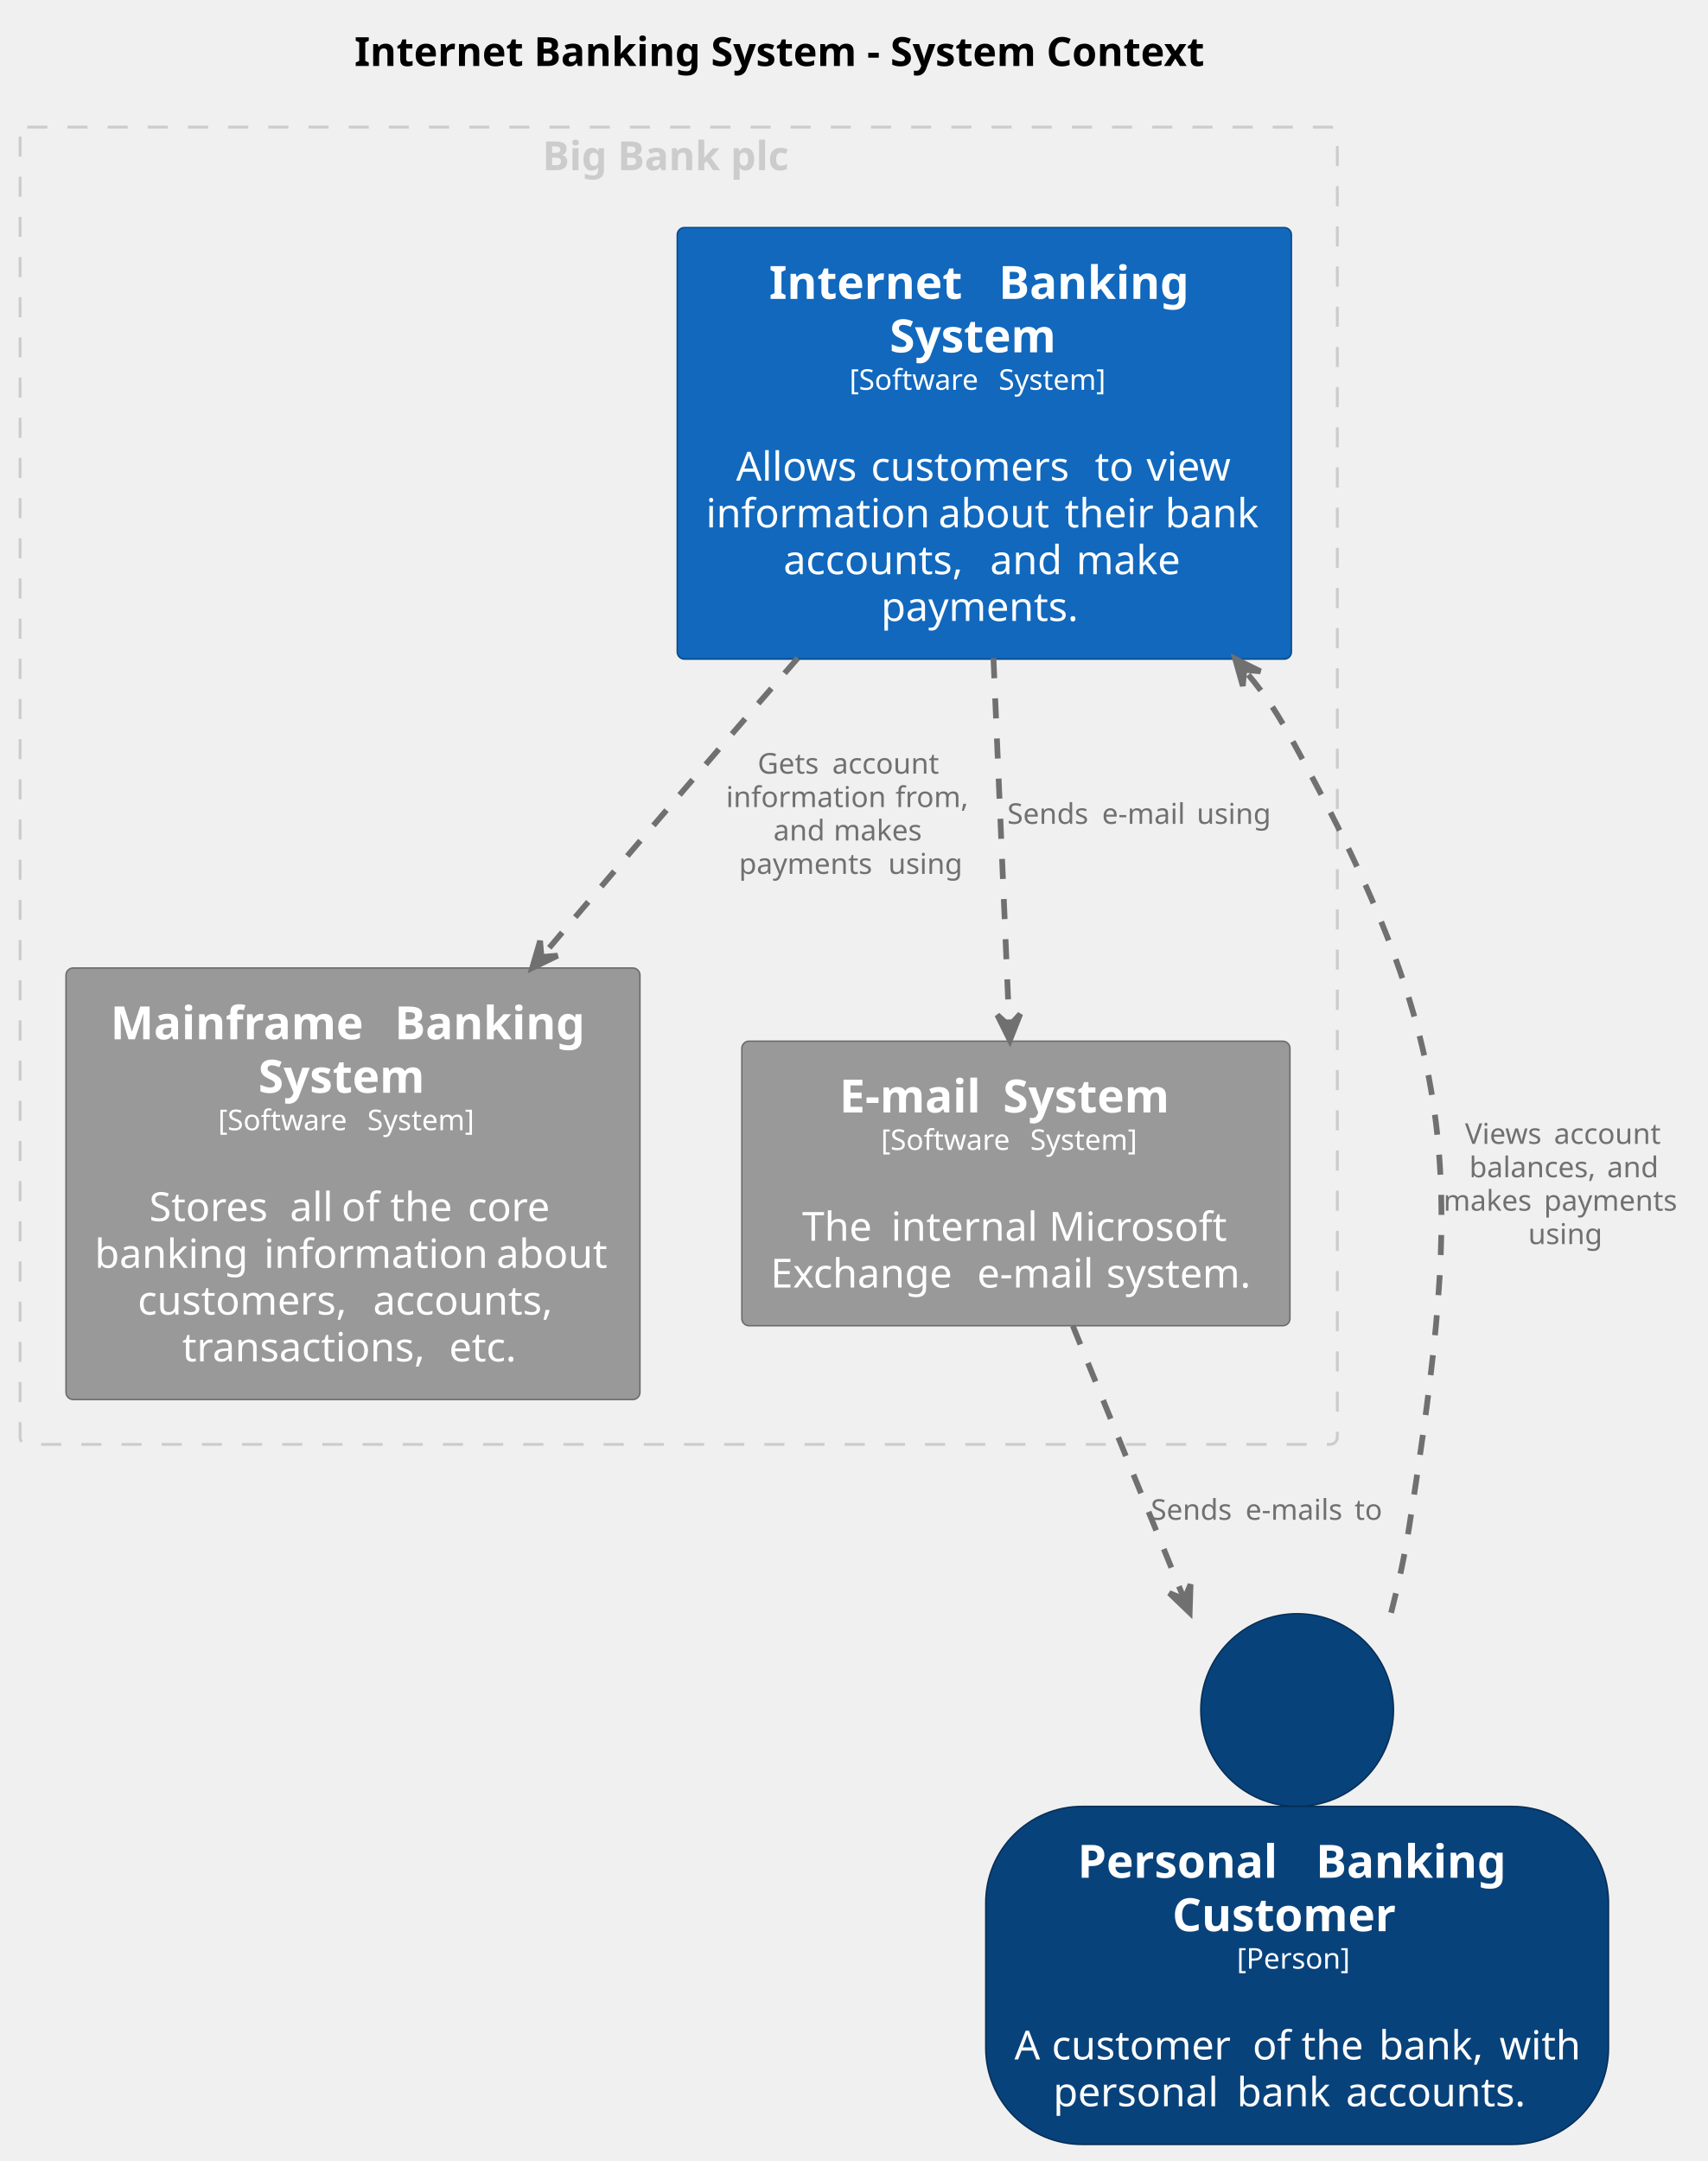
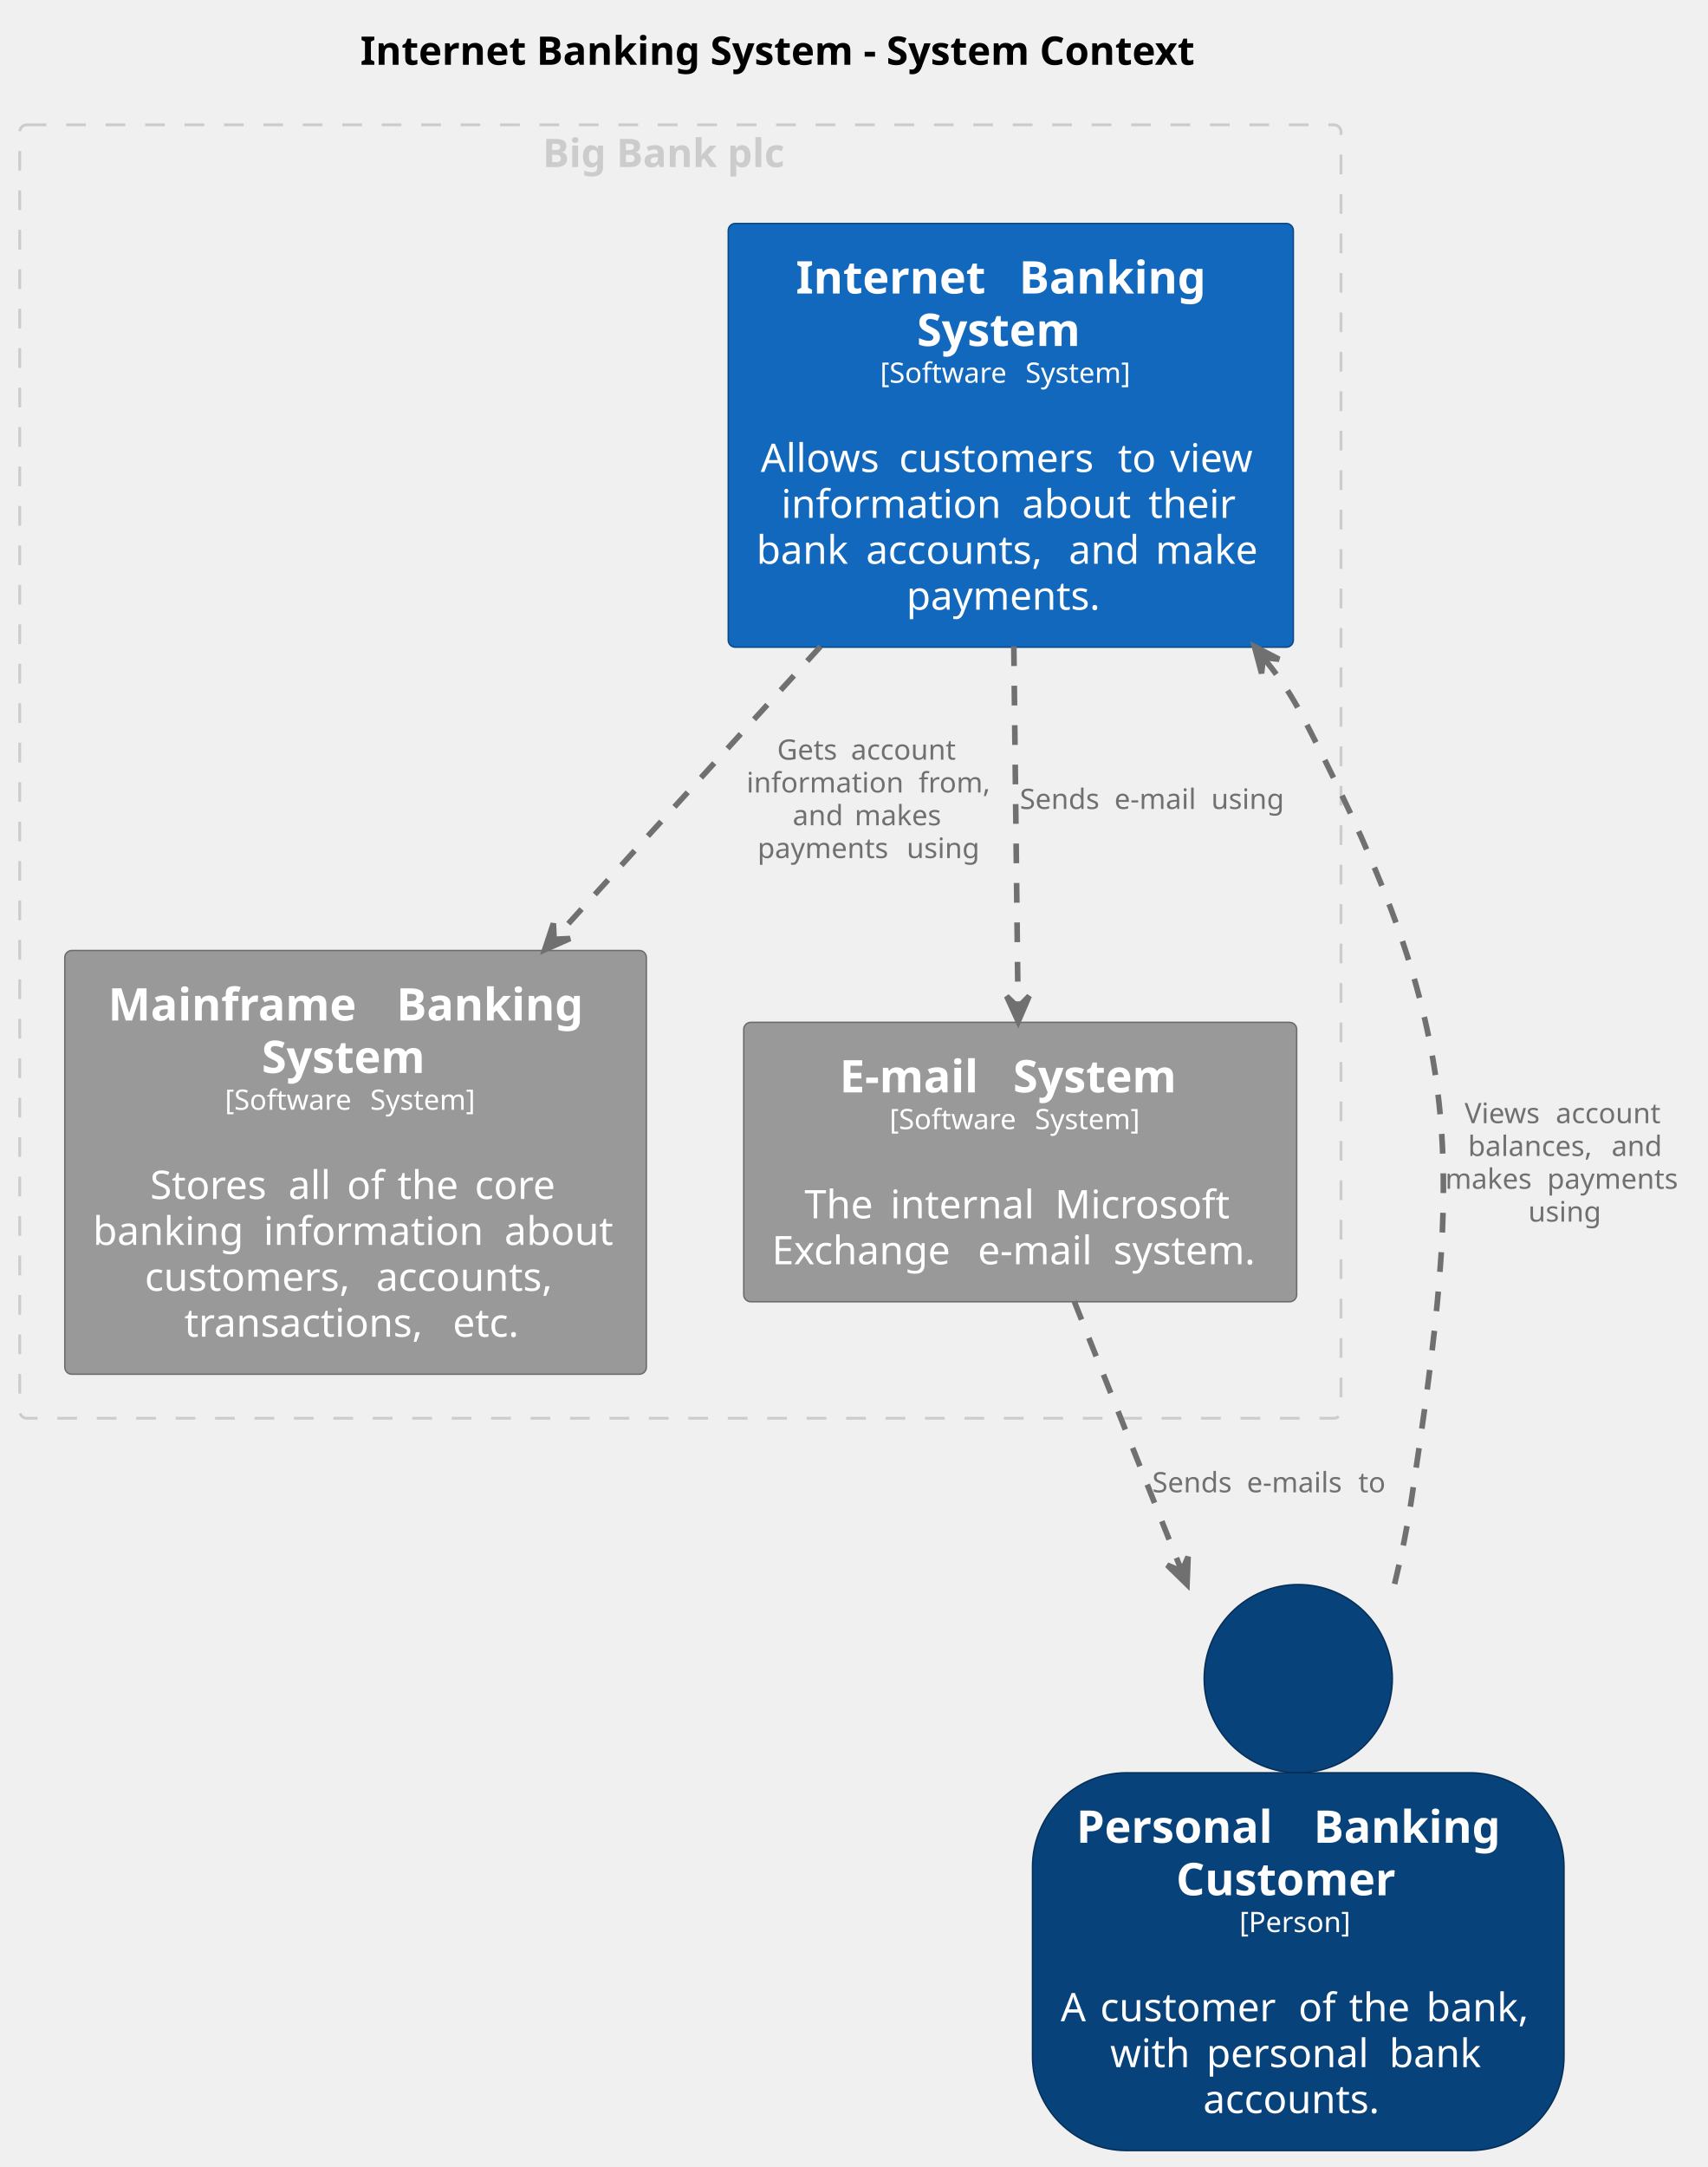
- <svg xmlns="http://www.w3.org/2000/svg" contentStyleType="text/css" height="753px" preserveAspectRatio="none" style="width:595px;height:753px;background:#FFFFFF;" version="1.1" viewBox="0 0 595 753" width="595px" zoomAndPan="magnify">
+ <svg xmlns="http://www.w3.org/2000/svg" contentStyleType="text/css" data-diagram-type="DESCRIPTION" height="769px" preserveAspectRatio="none" style="width:606px;height:769px;background:#FFFFFF;" version="1.1" viewBox="0 0 606 769" width="606px" zoomAndPan="magnify">
  <defs />
  <g>
-     <text fill="#000000" font-family="sans-serif" font-size="14" font-weight="bold" lengthAdjust="spacing" textLength="334" x="123.5" y="22.995">Internet Banking System - System Context</text>
+     <text fill="#000000" font-family="sans-serif" font-size="14" font-weight="bold" lengthAdjust="spacing" textLength="337.19" x="127.884" y="22.995">Internet Banking System - System Context</text>
    <g id="cluster_group1">
-       <rect fill="none" height="459" rx="2.5" ry="2.5" style="stroke:#CCCCCC;stroke-width:1.0;stroke-dasharray:7.0,7.0;" width="459" x="7" y="44.297" />
-       <text fill="#CCCCCC" font-family="sans-serif" font-size="14" font-weight="bold" lengthAdjust="spacing" textLength="95" x="189" y="59.292">Big Bank plc</text>
+       <rect fill="transparent" height="459" rx="2.5" ry="2.5" style="stroke:#CCCCCC;stroke-width:1;stroke-dasharray:7.0,7.0;" width="469" x="7" y="44.297" />
+       <text fill="#CCCCCC" font-family="sans-serif" font-size="14" font-weight="bold" lengthAdjust="spacing" textLength="97.754" x="192.623" y="59.292">Big Bank plc</text>
    </g>
    <g id="elem_MainframeBankingSystem">
-       <rect fill="#999999" height="150.375" rx="2.5" ry="2.5" style="stroke:#6B6B6B;stroke-width:0.5;" width="200" x="23" y="337.297" />
-       <text fill="#FFFFFF" font-family="sans-serif" font-size="16" font-weight="bold" lengthAdjust="spacing" textLength="93" x="38.5" y="362.148">Mainframe</text>
-       <text fill="#FFFFFF" font-family="sans-serif" font-size="16" font-weight="bold" lengthAdjust="spacing" textLength="6" x="131.5" y="362.148"> </text>
-       <text fill="#FFFFFF" font-family="sans-serif" font-size="16" font-weight="bold" lengthAdjust="spacing" textLength="70" x="137.5" y="362.148">Banking</text>
-       <text fill="#FFFFFF" font-family="sans-serif" font-size="16" font-weight="bold" lengthAdjust="spacing" textLength="66" x="90" y="380.773">System</text>
-       <text fill="#FFFFFF" font-family="sans-serif" font-size="10" lengthAdjust="spacing" textLength="49" x="76" y="393.829">[Software</text>
-       <text fill="#FFFFFF" font-family="sans-serif" font-size="10" lengthAdjust="spacing" textLength="3" x="125" y="393.829"> </text>
-       <text fill="#FFFFFF" font-family="sans-serif" font-size="10" lengthAdjust="spacing" textLength="42" x="128" y="393.829">System]</text>
-       <text fill="#FFFFFF" font-family="sans-serif" font-size="14" lengthAdjust="spacing" textLength="4" x="121" y="409.183"> </text>
-       <text fill="#FFFFFF" font-family="sans-serif" font-size="14" lengthAdjust="spacing" textLength="45" x="52" y="425.479">Stores</text>
-       <text fill="#FFFFFF" font-family="sans-serif" font-size="14" lengthAdjust="spacing" textLength="4" x="97" y="425.479"> </text>
-       <text fill="#FFFFFF" font-family="sans-serif" font-size="14" lengthAdjust="spacing" textLength="14" x="101" y="425.479">all</text>
-       <text fill="#FFFFFF" font-family="sans-serif" font-size="14" lengthAdjust="spacing" textLength="4" x="115" y="425.479"> </text>
-       <text fill="#FFFFFF" font-family="sans-serif" font-size="14" lengthAdjust="spacing" textLength="13" x="119" y="425.479">of</text>
-       <text fill="#FFFFFF" font-family="sans-serif" font-size="14" lengthAdjust="spacing" textLength="4" x="132" y="425.479"> </text>
-       <text fill="#FFFFFF" font-family="sans-serif" font-size="14" lengthAdjust="spacing" textLength="23" x="136" y="425.479">the</text>
-       <text fill="#FFFFFF" font-family="sans-serif" font-size="14" lengthAdjust="spacing" textLength="4" x="159" y="425.479"> </text>
-       <text fill="#FFFFFF" font-family="sans-serif" font-size="14" lengthAdjust="spacing" textLength="31" x="163" y="425.479">core</text>
-       <text fill="#FFFFFF" font-family="sans-serif" font-size="14" lengthAdjust="spacing" textLength="55" x="33" y="441.776">banking</text>
-       <text fill="#FFFFFF" font-family="sans-serif" font-size="14" lengthAdjust="spacing" textLength="4" x="88" y="441.776"> </text>
-       <text fill="#FFFFFF" font-family="sans-serif" font-size="14" lengthAdjust="spacing" textLength="77" x="92" y="441.776">information</text>
-       <text fill="#FFFFFF" font-family="sans-serif" font-size="14" lengthAdjust="spacing" textLength="4" x="169" y="441.776"> </text>
-       <text fill="#FFFFFF" font-family="sans-serif" font-size="14" lengthAdjust="spacing" textLength="40" x="173" y="441.776">about</text>
-       <text fill="#FFFFFF" font-family="sans-serif" font-size="14" lengthAdjust="spacing" textLength="78" x="48" y="458.073">customers,</text>
-       <text fill="#FFFFFF" font-family="sans-serif" font-size="14" lengthAdjust="spacing" textLength="4" x="126" y="458.073"> </text>
-       <text fill="#FFFFFF" font-family="sans-serif" font-size="14" lengthAdjust="spacing" textLength="68" x="130" y="458.073">accounts,</text>
-       <text fill="#FFFFFF" font-family="sans-serif" font-size="14" lengthAdjust="spacing" textLength="89" x="63.5" y="474.37">transactions,</text>
-       <text fill="#FFFFFF" font-family="sans-serif" font-size="14" lengthAdjust="spacing" textLength="4" x="152.5" y="474.37"> </text>
-       <text fill="#FFFFFF" font-family="sans-serif" font-size="14" lengthAdjust="spacing" textLength="26" x="156.5" y="474.37">etc.</text>
+       <rect fill="#999999" height="150.375" rx="2.5" ry="2.5" style="stroke:#6B6B6B;stroke-width:0.5;" width="206.436" x="23" y="337.297" />
+       <text fill="#FFFFFF" font-family="sans-serif" font-size="16" font-weight="bold" lengthAdjust="spacing" textLength="96.766" x="38.374" y="362.148">Mainframe</text>
+       <text fill="#FFFFFF" font-family="sans-serif" font-size="16" font-weight="bold" lengthAdjust="spacing" textLength="5.57" x="135.14" y="362.148"> </text>
+       <text fill="#FFFFFF" font-family="sans-serif" font-size="16" font-weight="bold" lengthAdjust="spacing" textLength="73.352" x="140.71" y="362.148">Banking</text>
+       <text fill="#FFFFFF" font-family="sans-serif" font-size="16" font-weight="bold" lengthAdjust="spacing" textLength="66.648" x="92.894" y="380.773">System</text>
+       <text fill="#FFFFFF" font-family="sans-serif" font-size="10" lengthAdjust="spacing" textLength="48.379" x="79.844" y="393.829">[Software</text>
+       <text fill="#FFFFFF" font-family="sans-serif" font-size="10" lengthAdjust="spacing" textLength="3.179" x="128.223" y="393.829"> </text>
+       <text fill="#FFFFFF" font-family="sans-serif" font-size="10" lengthAdjust="spacing" textLength="41.191" x="131.401" y="393.829">System]</text>
+       <text fill="#FFFFFF" font-family="sans-serif" font-size="14" lengthAdjust="spacing" textLength="4.45" x="123.993" y="409.183"> </text>
+       <text fill="#FFFFFF" font-family="sans-serif" font-size="14" lengthAdjust="spacing" textLength="44.605" x="53.286" y="425.479">Stores</text>
+       <text fill="#FFFFFF" font-family="sans-serif" font-size="14" lengthAdjust="spacing" textLength="4.45" x="97.89" y="425.479"> </text>
+       <text fill="#FFFFFF" font-family="sans-serif" font-size="14" lengthAdjust="spacing" textLength="16.358" x="102.34" y="425.479">all</text>
+       <text fill="#FFFFFF" font-family="sans-serif" font-size="14" lengthAdjust="spacing" textLength="4.45" x="118.699" y="425.479"> </text>
+       <text fill="#FFFFFF" font-family="sans-serif" font-size="14" lengthAdjust="spacing" textLength="13.494" x="123.149" y="425.479">of</text>
+       <text fill="#FFFFFF" font-family="sans-serif" font-size="14" lengthAdjust="spacing" textLength="4.45" x="136.643" y="425.479"> </text>
+       <text fill="#FFFFFF" font-family="sans-serif" font-size="14" lengthAdjust="spacing" textLength="22.976" x="141.093" y="425.479">the</text>
+       <text fill="#FFFFFF" font-family="sans-serif" font-size="14" lengthAdjust="spacing" textLength="4.45" x="164.069" y="425.479"> </text>
+       <text fill="#FFFFFF" font-family="sans-serif" font-size="14" lengthAdjust="spacing" textLength="30.632" x="168.519" y="425.479">core</text>
+       <text fill="#FFFFFF" font-family="sans-serif" font-size="14" lengthAdjust="spacing" textLength="56.096" x="33" y="441.776">banking</text>
+       <text fill="#FFFFFF" font-family="sans-serif" font-size="14" lengthAdjust="spacing" textLength="4.45" x="89.096" y="441.776"> </text>
+       <text fill="#FFFFFF" font-family="sans-serif" font-size="14" lengthAdjust="spacing" textLength="81.047" x="93.546" y="441.776">information</text>
+       <text fill="#FFFFFF" font-family="sans-serif" font-size="14" lengthAdjust="spacing" textLength="4.45" x="174.593" y="441.776"> </text>
+       <text fill="#FFFFFF" font-family="sans-serif" font-size="14" lengthAdjust="spacing" textLength="40.394" x="179.043" y="441.776">about</text>
+       <text fill="#FFFFFF" font-family="sans-serif" font-size="14" lengthAdjust="spacing" textLength="77.67" x="51.399" y="458.073">customers,</text>
+       <text fill="#FFFFFF" font-family="sans-serif" font-size="14" lengthAdjust="spacing" textLength="4.45" x="129.069" y="458.073"> </text>
+       <text fill="#FFFFFF" font-family="sans-serif" font-size="14" lengthAdjust="spacing" textLength="67.519" x="133.519" y="458.073">accounts,</text>
+       <text fill="#FFFFFF" font-family="sans-serif" font-size="14" lengthAdjust="spacing" textLength="90.829" x="65.454" y="474.37">transactions,</text>
+       <text fill="#FFFFFF" font-family="sans-serif" font-size="14" lengthAdjust="spacing" textLength="4.45" x="156.283" y="474.37"> </text>
+       <text fill="#FFFFFF" font-family="sans-serif" font-size="14" lengthAdjust="spacing" textLength="26.25" x="160.733" y="474.37">etc.</text>
    </g>
    <g id="elem_EmailSystem">
-       <rect fill="#999999" height="99.156" rx="2.5" ry="2.5" style="stroke:#6B6B6B;stroke-width:0.5;" width="191" x="258.5" y="362.797" />
-       <text fill="#FFFFFF" font-family="sans-serif" font-size="16" font-weight="bold" lengthAdjust="spacing" textLength="51" x="292.5" y="387.648">E-mail</text>
-       <text fill="#FFFFFF" font-family="sans-serif" font-size="16" font-weight="bold" lengthAdjust="spacing" textLength="6" x="343.5" y="387.648"> </text>
-       <text fill="#FFFFFF" font-family="sans-serif" font-size="16" font-weight="bold" lengthAdjust="spacing" textLength="66" x="349.5" y="387.648">System</text>
-       <text fill="#FFFFFF" font-family="sans-serif" font-size="10" lengthAdjust="spacing" textLength="49" x="307" y="400.704">[Software</text>
-       <text fill="#FFFFFF" font-family="sans-serif" font-size="10" lengthAdjust="spacing" textLength="3" x="356" y="400.704"> </text>
-       <text fill="#FFFFFF" font-family="sans-serif" font-size="10" lengthAdjust="spacing" textLength="42" x="359" y="400.704">System]</text>
-       <text fill="#FFFFFF" font-family="sans-serif" font-size="14" lengthAdjust="spacing" textLength="4" x="352" y="416.058"> </text>
-       <text fill="#FFFFFF" font-family="sans-serif" font-size="14" lengthAdjust="spacing" textLength="27" x="279.5" y="432.354">The</text>
-       <text fill="#FFFFFF" font-family="sans-serif" font-size="14" lengthAdjust="spacing" textLength="4" x="306.5" y="432.354"> </text>
-       <text fill="#FFFFFF" font-family="sans-serif" font-size="14" lengthAdjust="spacing" textLength="51" x="310.5" y="432.354">internal</text>
-       <text fill="#FFFFFF" font-family="sans-serif" font-size="14" lengthAdjust="spacing" textLength="4" x="361.5" y="432.354"> </text>
-       <text fill="#FFFFFF" font-family="sans-serif" font-size="14" lengthAdjust="spacing" textLength="63" x="365.5" y="432.354">Microsoft</text>
-       <text fill="#FFFFFF" font-family="sans-serif" font-size="14" lengthAdjust="spacing" textLength="68" x="268.5" y="448.651">Exchange</text>
-       <text fill="#FFFFFF" font-family="sans-serif" font-size="14" lengthAdjust="spacing" textLength="4" x="336.5" y="448.651"> </text>
-       <text fill="#FFFFFF" font-family="sans-serif" font-size="14" lengthAdjust="spacing" textLength="41" x="340.5" y="448.651">e-mail</text>
-       <text fill="#FFFFFF" font-family="sans-serif" font-size="14" lengthAdjust="spacing" textLength="4" x="381.5" y="448.651"> </text>
-       <text fill="#FFFFFF" font-family="sans-serif" font-size="14" lengthAdjust="spacing" textLength="54" x="385.5" y="448.651">system.</text>
+       <rect fill="#999999" height="99.156" rx="2.5" ry="2.5" style="stroke:#6B6B6B;stroke-width:0.5;" width="196.278" x="264" y="362.797" />
+       <text fill="#FFFFFF" font-family="sans-serif" font-size="16" font-weight="bold" lengthAdjust="spacing" textLength="56.008" x="298.026" y="387.648">E-mail</text>
+       <text fill="#FFFFFF" font-family="sans-serif" font-size="16" font-weight="bold" lengthAdjust="spacing" textLength="5.57" x="354.034" y="387.648"> </text>
+       <text fill="#FFFFFF" font-family="sans-serif" font-size="16" font-weight="bold" lengthAdjust="spacing" textLength="66.648" x="359.604" y="387.648">System</text>
+       <text fill="#FFFFFF" font-family="sans-serif" font-size="10" lengthAdjust="spacing" textLength="48.379" x="315.765" y="400.704">[Software</text>
+       <text fill="#FFFFFF" font-family="sans-serif" font-size="10" lengthAdjust="spacing" textLength="3.179" x="364.144" y="400.704"> </text>
+       <text fill="#FFFFFF" font-family="sans-serif" font-size="10" lengthAdjust="spacing" textLength="41.191" x="367.322" y="400.704">System]</text>
+       <text fill="#FFFFFF" font-family="sans-serif" font-size="14" lengthAdjust="spacing" textLength="4.45" x="359.914" y="416.058"> </text>
+       <text fill="#FFFFFF" font-family="sans-serif" font-size="14" lengthAdjust="spacing" textLength="26.038" x="285.556" y="432.354">The</text>
+       <text fill="#FFFFFF" font-family="sans-serif" font-size="14" lengthAdjust="spacing" textLength="4.45" x="311.594" y="432.354"> </text>
+       <text fill="#FFFFFF" font-family="sans-serif" font-size="14" lengthAdjust="spacing" textLength="53.963" x="316.044" y="432.354">internal</text>
+       <text fill="#FFFFFF" font-family="sans-serif" font-size="14" lengthAdjust="spacing" textLength="4.45" x="370.007" y="432.354"> </text>
+       <text fill="#FFFFFF" font-family="sans-serif" font-size="14" lengthAdjust="spacing" textLength="64.265" x="374.457" y="432.354">Microsoft</text>
+       <text fill="#FFFFFF" font-family="sans-serif" font-size="14" lengthAdjust="spacing" textLength="68.653" x="274" y="448.651">Exchange</text>
+       <text fill="#FFFFFF" font-family="sans-serif" font-size="14" lengthAdjust="spacing" textLength="4.45" x="342.653" y="448.651"> </text>
+       <text fill="#FFFFFF" font-family="sans-serif" font-size="14" lengthAdjust="spacing" textLength="43.661" x="347.103" y="448.651">e-mail</text>
+       <text fill="#FFFFFF" font-family="sans-serif" font-size="14" lengthAdjust="spacing" textLength="4.45" x="390.765" y="448.651"> </text>
+       <text fill="#FFFFFF" font-family="sans-serif" font-size="14" lengthAdjust="spacing" textLength="55.063" x="395.215" y="448.651">system.</text>
    </g>
    <g id="elem_InternetBankingSystem">
-       <rect fill="#1168BD" height="150.375" rx="2.5" ry="2.5" style="stroke:#0B4884;stroke-width:0.5;" width="214" x="236" y="79.297" />
-       <text fill="#FFFFFF" font-family="sans-serif" font-size="16" font-weight="bold" lengthAdjust="spacing" textLength="74" x="268" y="104.148">Internet</text>
-       <text fill="#FFFFFF" font-family="sans-serif" font-size="16" font-weight="bold" lengthAdjust="spacing" textLength="6" x="342" y="104.148"> </text>
-       <text fill="#FFFFFF" font-family="sans-serif" font-size="16" font-weight="bold" lengthAdjust="spacing" textLength="70" x="348" y="104.148">Banking</text>
-       <text fill="#FFFFFF" font-family="sans-serif" font-size="16" font-weight="bold" lengthAdjust="spacing" textLength="66" x="310" y="122.773">System</text>
-       <text fill="#FFFFFF" font-family="sans-serif" font-size="10" lengthAdjust="spacing" textLength="49" x="296" y="135.829">[Software</text>
-       <text fill="#FFFFFF" font-family="sans-serif" font-size="10" lengthAdjust="spacing" textLength="3" x="345" y="135.829"> </text>
-       <text fill="#FFFFFF" font-family="sans-serif" font-size="10" lengthAdjust="spacing" textLength="42" x="348" y="135.829">System]</text>
-       <text fill="#FFFFFF" font-family="sans-serif" font-size="14" lengthAdjust="spacing" textLength="4" x="341" y="151.183"> </text>
-       <text fill="#FFFFFF" font-family="sans-serif" font-size="14" lengthAdjust="spacing" textLength="43" x="256.5" y="167.48">Allows</text>
-       <text fill="#FFFFFF" font-family="sans-serif" font-size="14" lengthAdjust="spacing" textLength="4" x="299.5" y="167.48"> </text>
-       <text fill="#FFFFFF" font-family="sans-serif" font-size="14" lengthAdjust="spacing" textLength="74" x="303.5" y="167.48">customers</text>
-       <text fill="#FFFFFF" font-family="sans-serif" font-size="14" lengthAdjust="spacing" textLength="4" x="377.5" y="167.48"> </text>
-       <text fill="#FFFFFF" font-family="sans-serif" font-size="14" lengthAdjust="spacing" textLength="14" x="381.5" y="167.48">to</text>
-       <text fill="#FFFFFF" font-family="sans-serif" font-size="14" lengthAdjust="spacing" textLength="4" x="395.5" y="167.48"> </text>
-       <text fill="#FFFFFF" font-family="sans-serif" font-size="14" lengthAdjust="spacing" textLength="30" x="399.5" y="167.48">view</text>
-       <text fill="#FFFFFF" font-family="sans-serif" font-size="14" lengthAdjust="spacing" textLength="77" x="246" y="183.776">information</text>
-       <text fill="#FFFFFF" font-family="sans-serif" font-size="14" lengthAdjust="spacing" textLength="4" x="323" y="183.776"> </text>
-       <text fill="#FFFFFF" font-family="sans-serif" font-size="14" lengthAdjust="spacing" textLength="40" x="327" y="183.776">about</text>
-       <text fill="#FFFFFF" font-family="sans-serif" font-size="14" lengthAdjust="spacing" textLength="4" x="367" y="183.776"> </text>
-       <text fill="#FFFFFF" font-family="sans-serif" font-size="14" lengthAdjust="spacing" textLength="31" x="371" y="183.776">their</text>
-       <text fill="#FFFFFF" font-family="sans-serif" font-size="14" lengthAdjust="spacing" textLength="4" x="402" y="183.776"> </text>
-       <text fill="#FFFFFF" font-family="sans-serif" font-size="14" lengthAdjust="spacing" textLength="34" x="406" y="183.776">bank</text>
-       <text fill="#FFFFFF" font-family="sans-serif" font-size="14" lengthAdjust="spacing" textLength="68" x="273" y="200.073">accounts,</text>
-       <text fill="#FFFFFF" font-family="sans-serif" font-size="14" lengthAdjust="spacing" textLength="4" x="341" y="200.073"> </text>
-       <text fill="#FFFFFF" font-family="sans-serif" font-size="14" lengthAdjust="spacing" textLength="26" x="345" y="200.073">and</text>
-       <text fill="#FFFFFF" font-family="sans-serif" font-size="14" lengthAdjust="spacing" textLength="4" x="371" y="200.073"> </text>
-       <text fill="#FFFFFF" font-family="sans-serif" font-size="14" lengthAdjust="spacing" textLength="38" x="375" y="200.073">make</text>
-       <text fill="#FFFFFF" font-family="sans-serif" font-size="14" lengthAdjust="spacing" textLength="72" x="307" y="216.37">payments.</text>
+       <rect fill="#1168BD" height="150.375" rx="2.5" ry="2.5" style="stroke:#0B4884;stroke-width:0.5;" width="200.592" x="258.5" y="79.297" />
+       <text fill="#FFFFFF" font-family="sans-serif" font-size="16" font-weight="bold" lengthAdjust="spacing" textLength="73.625" x="282.522" y="104.148">Internet</text>
+       <text fill="#FFFFFF" font-family="sans-serif" font-size="16" font-weight="bold" lengthAdjust="spacing" textLength="5.57" x="356.147" y="104.148"> </text>
+       <text fill="#FFFFFF" font-family="sans-serif" font-size="16" font-weight="bold" lengthAdjust="spacing" textLength="73.352" x="361.718" y="104.148">Banking</text>
+       <text fill="#FFFFFF" font-family="sans-serif" font-size="16" font-weight="bold" lengthAdjust="spacing" textLength="66.648" x="325.472" y="122.773">System</text>
+       <text fill="#FFFFFF" font-family="sans-serif" font-size="10" lengthAdjust="spacing" textLength="48.379" x="312.421" y="135.829">[Software</text>
+       <text fill="#FFFFFF" font-family="sans-serif" font-size="10" lengthAdjust="spacing" textLength="3.179" x="360.8" y="135.829"> </text>
+       <text fill="#FFFFFF" font-family="sans-serif" font-size="10" lengthAdjust="spacing" textLength="41.191" x="363.979" y="135.829">System]</text>
+       <text fill="#FFFFFF" font-family="sans-serif" font-size="14" lengthAdjust="spacing" textLength="4.45" x="356.571" y="151.183"> </text>
+       <text fill="#FFFFFF" font-family="sans-serif" font-size="14" lengthAdjust="spacing" textLength="44.666" x="270.031" y="167.48">Allows</text>
+       <text fill="#FFFFFF" font-family="sans-serif" font-size="14" lengthAdjust="spacing" textLength="4.45" x="314.697" y="167.48"> </text>
+       <text fill="#FFFFFF" font-family="sans-serif" font-size="14" lengthAdjust="spacing" textLength="73.22" x="319.147" y="167.48">customers</text>
+       <text fill="#FFFFFF" font-family="sans-serif" font-size="14" lengthAdjust="spacing" textLength="4.45" x="392.367" y="167.48"> </text>
+       <text fill="#FFFFFF" font-family="sans-serif" font-size="14" lengthAdjust="spacing" textLength="14.055" x="396.817" y="167.48">to</text>
+       <text fill="#FFFFFF" font-family="sans-serif" font-size="14" lengthAdjust="spacing" textLength="4.45" x="410.872" y="167.48"> </text>
+       <text fill="#FFFFFF" font-family="sans-serif" font-size="14" lengthAdjust="spacing" textLength="32.238" x="415.322" y="167.48">view</text>
+       <text fill="#FFFFFF" font-family="sans-serif" font-size="14" lengthAdjust="spacing" textLength="81.047" x="277.315" y="183.776">information</text>
+       <text fill="#FFFFFF" font-family="sans-serif" font-size="14" lengthAdjust="spacing" textLength="4.45" x="358.362" y="183.776"> </text>
+       <text fill="#FFFFFF" font-family="sans-serif" font-size="14" lengthAdjust="spacing" textLength="40.394" x="362.812" y="183.776">about</text>
+       <text fill="#FFFFFF" font-family="sans-serif" font-size="14" lengthAdjust="spacing" textLength="4.45" x="403.206" y="183.776"> </text>
+       <text fill="#FFFFFF" font-family="sans-serif" font-size="14" lengthAdjust="spacing" textLength="32.621" x="407.656" y="183.776">their</text>
+       <text fill="#FFFFFF" font-family="sans-serif" font-size="14" lengthAdjust="spacing" textLength="34.446" x="268.5" y="200.073">bank</text>
+       <text fill="#FFFFFF" font-family="sans-serif" font-size="14" lengthAdjust="spacing" textLength="4.45" x="302.946" y="200.073"> </text>
+       <text fill="#FFFFFF" font-family="sans-serif" font-size="14" lengthAdjust="spacing" textLength="67.519" x="307.397" y="200.073">accounts,</text>
+       <text fill="#FFFFFF" font-family="sans-serif" font-size="14" lengthAdjust="spacing" textLength="4.45" x="374.915" y="200.073"> </text>
+       <text fill="#FFFFFF" font-family="sans-serif" font-size="14" lengthAdjust="spacing" textLength="26.339" x="379.365" y="200.073">and</text>
+       <text fill="#FFFFFF" font-family="sans-serif" font-size="14" lengthAdjust="spacing" textLength="4.45" x="405.704" y="200.073"> </text>
+       <text fill="#FFFFFF" font-family="sans-serif" font-size="14" lengthAdjust="spacing" textLength="38.938" x="410.154" y="200.073">make</text>
+       <text fill="#FFFFFF" font-family="sans-serif" font-size="14" lengthAdjust="spacing" textLength="74.108" x="321.742" y="216.37">payments.</text>
    </g>
    <g id="elem_PersonalBankingCustomer">
-       <ellipse cx="452" cy="595.87" fill="#08427B" rx="33.573" ry="33.573" style="stroke:#052E56;stroke-width:0.5;" />
-       <rect fill="#08427B" height="117.781" rx="33.573" ry="33.573" style="stroke:#052E56;stroke-width:0.5;" width="217" x="343.5" y="629.442" />
-       <text fill="#FFFFFF" font-family="sans-serif" font-size="16" font-weight="bold" lengthAdjust="spacing" textLength="77" x="375.5" y="654.294">Personal</text>
-       <text fill="#FFFFFF" font-family="sans-serif" font-size="16" font-weight="bold" lengthAdjust="spacing" textLength="6" x="452.5" y="654.294"> </text>
-       <text fill="#FFFFFF" font-family="sans-serif" font-size="16" font-weight="bold" lengthAdjust="spacing" textLength="70" x="458.5" y="654.294">Banking</text>
-       <text fill="#FFFFFF" font-family="sans-serif" font-size="16" font-weight="bold" lengthAdjust="spacing" textLength="87" x="408.5" y="672.919">Customer</text>
-       <text fill="#FFFFFF" font-family="sans-serif" font-size="10" lengthAdjust="spacing" textLength="42" x="431" y="685.975">[Person]</text>
-       <text fill="#FFFFFF" font-family="sans-serif" font-size="14" lengthAdjust="spacing" textLength="4" x="450" y="701.328"> </text>
-       <text fill="#FFFFFF" font-family="sans-serif" font-size="14" lengthAdjust="spacing" textLength="9" x="353.5" y="717.625">A</text>
-       <text fill="#FFFFFF" font-family="sans-serif" font-size="14" lengthAdjust="spacing" textLength="4" x="362.5" y="717.625"> </text>
-       <text fill="#FFFFFF" font-family="sans-serif" font-size="14" lengthAdjust="spacing" textLength="66" x="366.5" y="717.625">customer</text>
-       <text fill="#FFFFFF" font-family="sans-serif" font-size="14" lengthAdjust="spacing" textLength="4" x="432.5" y="717.625"> </text>
-       <text fill="#FFFFFF" font-family="sans-serif" font-size="14" lengthAdjust="spacing" textLength="13" x="436.5" y="717.625">of</text>
-       <text fill="#FFFFFF" font-family="sans-serif" font-size="14" lengthAdjust="spacing" textLength="4" x="449.5" y="717.625"> </text>
-       <text fill="#FFFFFF" font-family="sans-serif" font-size="14" lengthAdjust="spacing" textLength="23" x="453.5" y="717.625">the</text>
-       <text fill="#FFFFFF" font-family="sans-serif" font-size="14" lengthAdjust="spacing" textLength="4" x="476.5" y="717.625"> </text>
-       <text fill="#FFFFFF" font-family="sans-serif" font-size="14" lengthAdjust="spacing" textLength="38" x="480.5" y="717.625">bank,</text>
-       <text fill="#FFFFFF" font-family="sans-serif" font-size="14" lengthAdjust="spacing" textLength="4" x="518.5" y="717.625"> </text>
-       <text fill="#FFFFFF" font-family="sans-serif" font-size="14" lengthAdjust="spacing" textLength="28" x="522.5" y="717.625">with</text>
-       <text fill="#FFFFFF" font-family="sans-serif" font-size="14" lengthAdjust="spacing" textLength="60" x="367" y="733.922">personal</text>
-       <text fill="#FFFFFF" font-family="sans-serif" font-size="14" lengthAdjust="spacing" textLength="4" x="427" y="733.922"> </text>
-       <text fill="#FFFFFF" font-family="sans-serif" font-size="14" lengthAdjust="spacing" textLength="34" x="431" y="733.922">bank</text>
-       <text fill="#FFFFFF" font-family="sans-serif" font-size="14" lengthAdjust="spacing" textLength="4" x="465" y="733.922"> </text>
-       <text fill="#FFFFFF" font-family="sans-serif" font-size="14" lengthAdjust="spacing" textLength="68" x="469" y="733.922">accounts.</text>
+       <ellipse cx="460.835" cy="595.697" fill="#08427B" rx="33.4" ry="33.4" style="stroke:#052E56;stroke-width:0.5;" />
+       <rect fill="#08427B" height="134.078" rx="33.4" ry="33.4" style="stroke:#052E56;stroke-width:0.5;" width="188.67" x="366.5" y="629.097" />
+       <text fill="#FFFFFF" font-family="sans-serif" font-size="16" font-weight="bold" lengthAdjust="spacing" textLength="78.656" x="382.046" y="653.949">Personal</text>
+       <text fill="#FFFFFF" font-family="sans-serif" font-size="16" font-weight="bold" lengthAdjust="spacing" textLength="5.57" x="460.702" y="653.949"> </text>
+       <text fill="#FFFFFF" font-family="sans-serif" font-size="16" font-weight="bold" lengthAdjust="spacing" textLength="73.352" x="466.272" y="653.949">Banking</text>
+       <text fill="#FFFFFF" font-family="sans-serif" font-size="16" font-weight="bold" lengthAdjust="spacing" textLength="86.711" x="417.479" y="672.574">Customer</text>
+       <text fill="#FFFFFF" font-family="sans-serif" font-size="10" lengthAdjust="spacing" textLength="41.763" x="439.954" y="685.63">[Person]</text>
+       <text fill="#FFFFFF" font-family="sans-serif" font-size="14" lengthAdjust="spacing" textLength="4.45" x="458.61" y="700.983"> </text>
+       <text fill="#FFFFFF" font-family="sans-serif" font-size="14" lengthAdjust="spacing" textLength="9.577" x="376.5" y="717.28">A</text>
+       <text fill="#FFFFFF" font-family="sans-serif" font-size="14" lengthAdjust="spacing" textLength="4.45" x="386.077" y="717.28"> </text>
+       <text fill="#FFFFFF" font-family="sans-serif" font-size="14" lengthAdjust="spacing" textLength="65.926" x="390.527" y="717.28">customer</text>
+       <text fill="#FFFFFF" font-family="sans-serif" font-size="14" lengthAdjust="spacing" textLength="4.45" x="456.453" y="717.28"> </text>
+       <text fill="#FFFFFF" font-family="sans-serif" font-size="14" lengthAdjust="spacing" textLength="13.494" x="460.903" y="717.28">of</text>
+       <text fill="#FFFFFF" font-family="sans-serif" font-size="14" lengthAdjust="spacing" textLength="4.45" x="474.397" y="717.28"> </text>
+       <text fill="#FFFFFF" font-family="sans-serif" font-size="14" lengthAdjust="spacing" textLength="22.976" x="478.848" y="717.28">the</text>
+       <text fill="#FFFFFF" font-family="sans-serif" font-size="14" lengthAdjust="spacing" textLength="4.45" x="501.823" y="717.28"> </text>
+       <text fill="#FFFFFF" font-family="sans-serif" font-size="14" lengthAdjust="spacing" textLength="38.897" x="506.273" y="717.28">bank,</text>
+       <text fill="#FFFFFF" font-family="sans-serif" font-size="14" lengthAdjust="spacing" textLength="29.702" x="394.082" y="733.577">with</text>
+       <text fill="#FFFFFF" font-family="sans-serif" font-size="14" lengthAdjust="spacing" textLength="4.45" x="423.784" y="733.577"> </text>
+       <text fill="#FFFFFF" font-family="sans-serif" font-size="14" lengthAdjust="spacing" textLength="60.457" x="428.234" y="733.577">personal</text>
+       <text fill="#FFFFFF" font-family="sans-serif" font-size="14" lengthAdjust="spacing" textLength="4.45" x="488.691" y="733.577"> </text>
+       <text fill="#FFFFFF" font-family="sans-serif" font-size="14" lengthAdjust="spacing" textLength="34.446" x="493.142" y="733.577">bank</text>
+       <text fill="#FFFFFF" font-family="sans-serif" font-size="14" lengthAdjust="spacing" textLength="67.519" x="427.076" y="749.874">accounts.</text>
    </g>
    <g id="link_PersonalBankingCustomer_InternetBankingSystem">
-       <path d="M484.75,561.977 C487.3,552.057 489.48,542.037 491,532.297 C509.97,411.147 510.15,366.717 451,259.297 C445.29,248.917 442.026,243.56 434.226,234.18 " fill="none" id="PersonalBankingCustomer-to-InternetBankingSystem" style="stroke:#707070;stroke-width:2.0;stroke-dasharray:7.0,7.0;" />
-       <polygon fill="#707070" points="430.39,229.567,433.069,239.044,433.587,233.411,439.22,233.929,430.39,229.567" style="stroke:#707070;stroke-width:2.0;" />
-       <text fill="#707070" font-family="sans-serif" font-size="10" lengthAdjust="spacing" textLength="28" x="510.5" y="398.579">Views</text>
-       <text fill="#707070" font-family="sans-serif" font-size="10" lengthAdjust="spacing" textLength="3" x="538.5" y="398.579"> </text>
-       <text fill="#707070" font-family="sans-serif" font-size="10" lengthAdjust="spacing" textLength="38" x="541.5" y="398.579">account</text>
-       <text fill="#707070" font-family="sans-serif" font-size="10" lengthAdjust="spacing" textLength="45" x="512" y="410.22">balances,</text>
-       <text fill="#707070" font-family="sans-serif" font-size="10" lengthAdjust="spacing" textLength="3" x="557" y="410.22"> </text>
-       <text fill="#707070" font-family="sans-serif" font-size="10" lengthAdjust="spacing" textLength="18" x="560" y="410.22">and</text>
-       <text fill="#707070" font-family="sans-serif" font-size="10" lengthAdjust="spacing" textLength="32" x="503" y="421.86">makes</text>
-       <text fill="#707070" font-family="sans-serif" font-size="10" lengthAdjust="spacing" textLength="3" x="535" y="421.86"> </text>
-       <text fill="#707070" font-family="sans-serif" font-size="10" lengthAdjust="spacing" textLength="49" x="538" y="421.86">payments</text>
-       <text fill="#707070" font-family="sans-serif" font-size="10" lengthAdjust="spacing" textLength="25" x="532.5" y="433.501">using</text>
+       <path d="M495.03,562.097 C497.46,552.117 499.53,542.067 501,532.297 C519.26,411.287 520.84,368.197 465,259.297 C459.65,248.857 456.608,243.524 449.048,234.114 " fill="transparent" id="PersonalBankingCustomer-to-InternetBankingSystem" style="stroke:#707070;stroke-width:2;stroke-dasharray:7.0,7.0;" />
+       <polygon fill="#707070" points="445.29,229.437,447.808,238.958,448.422,233.335,454.045,233.948,445.29,229.437" style="stroke:#707070;stroke-width:2;" />
+       <text fill="#707070" font-family="sans-serif" font-size="10" lengthAdjust="spacing" textLength="29.16" x="519.89" y="398.579">Views</text>
+       <text fill="#707070" font-family="sans-serif" font-size="10" lengthAdjust="spacing" textLength="3.179" x="549.05" y="398.579"> </text>
+       <text fill="#707070" font-family="sans-serif" font-size="10" lengthAdjust="spacing" textLength="39.839" x="552.229" y="398.579">account</text>
+       <text fill="#707070" font-family="sans-serif" font-size="10" lengthAdjust="spacing" textLength="47.759" x="521.103" y="410.22">balances,</text>
+       <text fill="#707070" font-family="sans-serif" font-size="10" lengthAdjust="spacing" textLength="3.179" x="568.862" y="410.22"> </text>
+       <text fill="#707070" font-family="sans-serif" font-size="10" lengthAdjust="spacing" textLength="18.814" x="572.04" y="410.22">and</text>
+       <text fill="#707070" font-family="sans-serif" font-size="10" lengthAdjust="spacing" textLength="33.023" x="513" y="421.86">makes</text>
+       <text fill="#707070" font-family="sans-serif" font-size="10" lengthAdjust="spacing" textLength="3.179" x="546.023" y="421.86"> </text>
+       <text fill="#707070" font-family="sans-serif" font-size="10" lengthAdjust="spacing" textLength="49.756" x="549.201" y="421.86">payments</text>
+       <text fill="#707070" font-family="sans-serif" font-size="10" lengthAdjust="spacing" textLength="27.012" x="542.473" y="433.501">using</text>
    </g>
    <g id="link_InternetBankingSystem_MainframeBankingSystem">
-       <path d="M277.99,229.317 C269.23,239.377 260.38,249.577 252,259.297 C230.2,284.597 210.379,307.85 189.319,332.7 " fill="none" id="InternetBankingSystem-to-MainframeBankingSystem" style="stroke:#707070;stroke-width:2.0;stroke-dasharray:7.0,7.0;" />
-       <polygon fill="#707070" points="185.44,337.277,194.31,332.997,188.673,333.462,188.207,327.825,185.44,337.277" style="stroke:#707070;stroke-width:2.0;" />
-       <text fill="#707070" font-family="sans-serif" font-size="10" lengthAdjust="spacing" textLength="23" x="264" y="269.579">Gets</text>
-       <text fill="#707070" font-family="sans-serif" font-size="10" lengthAdjust="spacing" textLength="3" x="287" y="269.579"> </text>
-       <text fill="#707070" font-family="sans-serif" font-size="10" lengthAdjust="spacing" textLength="38" x="290" y="269.579">account</text>
-       <text fill="#707070" font-family="sans-serif" font-size="10" lengthAdjust="spacing" textLength="56" x="253" y="281.22">information</text>
-       <text fill="#707070" font-family="sans-serif" font-size="10" lengthAdjust="spacing" textLength="3" x="309" y="281.22"> </text>
-       <text fill="#707070" font-family="sans-serif" font-size="10" lengthAdjust="spacing" textLength="27" x="312" y="281.22">from,</text>
-       <text fill="#707070" font-family="sans-serif" font-size="10" lengthAdjust="spacing" textLength="18" x="269.5" y="292.86">and</text>
-       <text fill="#707070" font-family="sans-serif" font-size="10" lengthAdjust="spacing" textLength="3" x="287.5" y="292.86"> </text>
-       <text fill="#707070" font-family="sans-serif" font-size="10" lengthAdjust="spacing" textLength="32" x="290.5" y="292.86">makes</text>
-       <text fill="#707070" font-family="sans-serif" font-size="10" lengthAdjust="spacing" textLength="49" x="257.5" y="304.501">payments</text>
-       <text fill="#707070" font-family="sans-serif" font-size="10" lengthAdjust="spacing" textLength="3" x="306.5" y="304.501"> </text>
-       <text fill="#707070" font-family="sans-serif" font-size="10" lengthAdjust="spacing" textLength="25" x="309.5" y="304.501">using</text>
+       <path d="M291.25,229.407 C282.09,239.447 272.81,249.627 264,259.297 C240.96,284.597 219.833,307.854 197.373,332.594 " fill="transparent" id="InternetBankingSystem-to-MainframeBankingSystem" style="stroke:#707070;stroke-width:2;stroke-dasharray:7.0,7.0;" />
+       <polygon fill="#707070" points="193.34,337.037,202.351,333.062,196.701,333.335,196.428,327.685,193.34,337.037" style="stroke:#707070;stroke-width:2;" />
+       <text fill="#707070" font-family="sans-serif" font-size="10" lengthAdjust="spacing" textLength="23.032" x="275.845" y="269.579">Gets</text>
+       <text fill="#707070" font-family="sans-serif" font-size="10" lengthAdjust="spacing" textLength="3.179" x="298.877" y="269.579"> </text>
+       <text fill="#707070" font-family="sans-serif" font-size="10" lengthAdjust="spacing" textLength="39.839" x="302.056" y="269.579">account</text>
+       <text fill="#707070" font-family="sans-serif" font-size="10" lengthAdjust="spacing" textLength="57.891" x="265" y="281.22">information</text>
+       <text fill="#707070" font-family="sans-serif" font-size="10" lengthAdjust="spacing" textLength="3.179" x="322.891" y="281.22"> </text>
+       <text fill="#707070" font-family="sans-serif" font-size="10" lengthAdjust="spacing" textLength="26.67" x="326.069" y="281.22">from,</text>
+       <text fill="#707070" font-family="sans-serif" font-size="10" lengthAdjust="spacing" textLength="18.814" x="281.362" y="292.86">and</text>
+       <text fill="#707070" font-family="sans-serif" font-size="10" lengthAdjust="spacing" textLength="3.179" x="300.176" y="292.86"> </text>
+       <text fill="#707070" font-family="sans-serif" font-size="10" lengthAdjust="spacing" textLength="33.023" x="303.354" y="292.86">makes</text>
+       <text fill="#707070" font-family="sans-serif" font-size="10" lengthAdjust="spacing" textLength="49.756" x="268.897" y="304.501">payments</text>
+       <text fill="#707070" font-family="sans-serif" font-size="10" lengthAdjust="spacing" textLength="3.179" x="318.652" y="304.501"> </text>
+       <text fill="#707070" font-family="sans-serif" font-size="10" lengthAdjust="spacing" textLength="27.012" x="321.831" y="304.501">using</text>
    </g>
    <g id="link_InternetBankingSystem_EmailSystem">
-       <path d="M346.18,229.347 C348.02,272.167 350.034,318.862 351.644,356.492 " fill="none" id="InternetBankingSystem-to-EmailSystem" style="stroke:#707070;stroke-width:2.0;stroke-dasharray:7.0,7.0;" />
-       <polygon fill="#707070" points="351.9,362.487,355.512,353.324,351.686,357.491,347.519,353.666,351.9,362.487" style="stroke:#707070;stroke-width:2.0;" />
-       <text fill="#707070" font-family="sans-serif" font-size="10" lengthAdjust="spacing" textLength="30" x="351" y="287.079">Sends</text>
-       <text fill="#707070" font-family="sans-serif" font-size="10" lengthAdjust="spacing" textLength="3" x="381" y="287.079"> </text>
-       <text fill="#707070" font-family="sans-serif" font-size="10" lengthAdjust="spacing" textLength="30" x="384" y="287.079">e-mail</text>
-       <text fill="#707070" font-family="sans-serif" font-size="10" lengthAdjust="spacing" textLength="3" x="414" y="287.079"> </text>
-       <text fill="#707070" font-family="sans-serif" font-size="10" lengthAdjust="spacing" textLength="25" x="417" y="287.079">using</text>
+       <path d="M359.87,229.347 C360.37,272.167 360.92,318.857 361.36,356.487 " fill="transparent" id="InternetBankingSystem-to-EmailSystem" style="stroke:#707070;stroke-width:2;stroke-dasharray:7.0,7.0;" />
+       <polygon fill="#707070" points="361.43,362.487,365.325,353.441,361.372,357.487,357.325,353.534,361.43,362.487" style="stroke:#707070;stroke-width:2;" />
+       <text fill="#707070" font-family="sans-serif" font-size="10" lengthAdjust="spacing" textLength="30.395" x="362" y="287.079">Sends</text>
+       <text fill="#707070" font-family="sans-serif" font-size="10" lengthAdjust="spacing" textLength="3.179" x="392.396" y="287.079"> </text>
+       <text fill="#707070" font-family="sans-serif" font-size="10" lengthAdjust="spacing" textLength="31.186" x="395.574" y="287.079">e-mail</text>
+       <text fill="#707070" font-family="sans-serif" font-size="10" lengthAdjust="spacing" textLength="3.179" x="426.761" y="287.079"> </text>
+       <text fill="#707070" font-family="sans-serif" font-size="10" lengthAdjust="spacing" textLength="27.012" x="429.94" y="287.079">using</text>
    </g>
    <g id="link_EmailSystem_PersonalBankingCustomer">
-       <path d="M373.83,461.967 C385.52,490.657 398.426,522.33 412.286,556.35 " fill="none" id="EmailSystem-to-PersonalBankingCustomer" style="stroke:#707070;stroke-width:2.0;stroke-dasharray:7.0,7.0;" />
-       <polygon fill="#707070" points="414.55,561.907,414.859,552.063,412.663,557.276,407.45,555.081,414.55,561.907" style="stroke:#707070;stroke-width:2.0;" />
-       <text fill="#707070" font-family="sans-serif" font-size="10" lengthAdjust="spacing" textLength="30" x="401" y="529.579">Sends</text>
-       <text fill="#707070" font-family="sans-serif" font-size="10" lengthAdjust="spacing" textLength="3" x="431" y="529.579"> </text>
-       <text fill="#707070" font-family="sans-serif" font-size="10" lengthAdjust="spacing" textLength="35" x="434" y="529.579">e-mails</text>
-       <text fill="#707070" font-family="sans-serif" font-size="10" lengthAdjust="spacing" textLength="3" x="469" y="529.579"> </text>
-       <text fill="#707070" font-family="sans-serif" font-size="10" lengthAdjust="spacing" textLength="10" x="472" y="529.579">to</text>
+       <path d="M381.32,461.797 C392.72,490.407 405.339,522.093 419.129,556.693 " fill="transparent" id="EmailSystem-to-PersonalBankingCustomer" style="stroke:#707070;stroke-width:2;stroke-dasharray:7.0,7.0;" />
+       <polygon fill="#707070" points="421.35,562.267,421.734,552.426,419.499,557.622,414.302,555.387,421.35,562.267" style="stroke:#707070;stroke-width:2;" />
+       <text fill="#707070" font-family="sans-serif" font-size="10" lengthAdjust="spacing" textLength="30.395" x="409" y="529.579">Sends</text>
+       <text fill="#707070" font-family="sans-serif" font-size="10" lengthAdjust="spacing" textLength="3.179" x="439.396" y="529.579"> </text>
+       <text fill="#707070" font-family="sans-serif" font-size="10" lengthAdjust="spacing" textLength="36.397" x="442.574" y="529.579">e-mails</text>
+       <text fill="#707070" font-family="sans-serif" font-size="10" lengthAdjust="spacing" textLength="3.179" x="478.971" y="529.579"> </text>
+       <text fill="#707070" font-family="sans-serif" font-size="10" lengthAdjust="spacing" textLength="10.039" x="482.149" y="529.579">to</text>
    </g>
  </g>
</svg>
